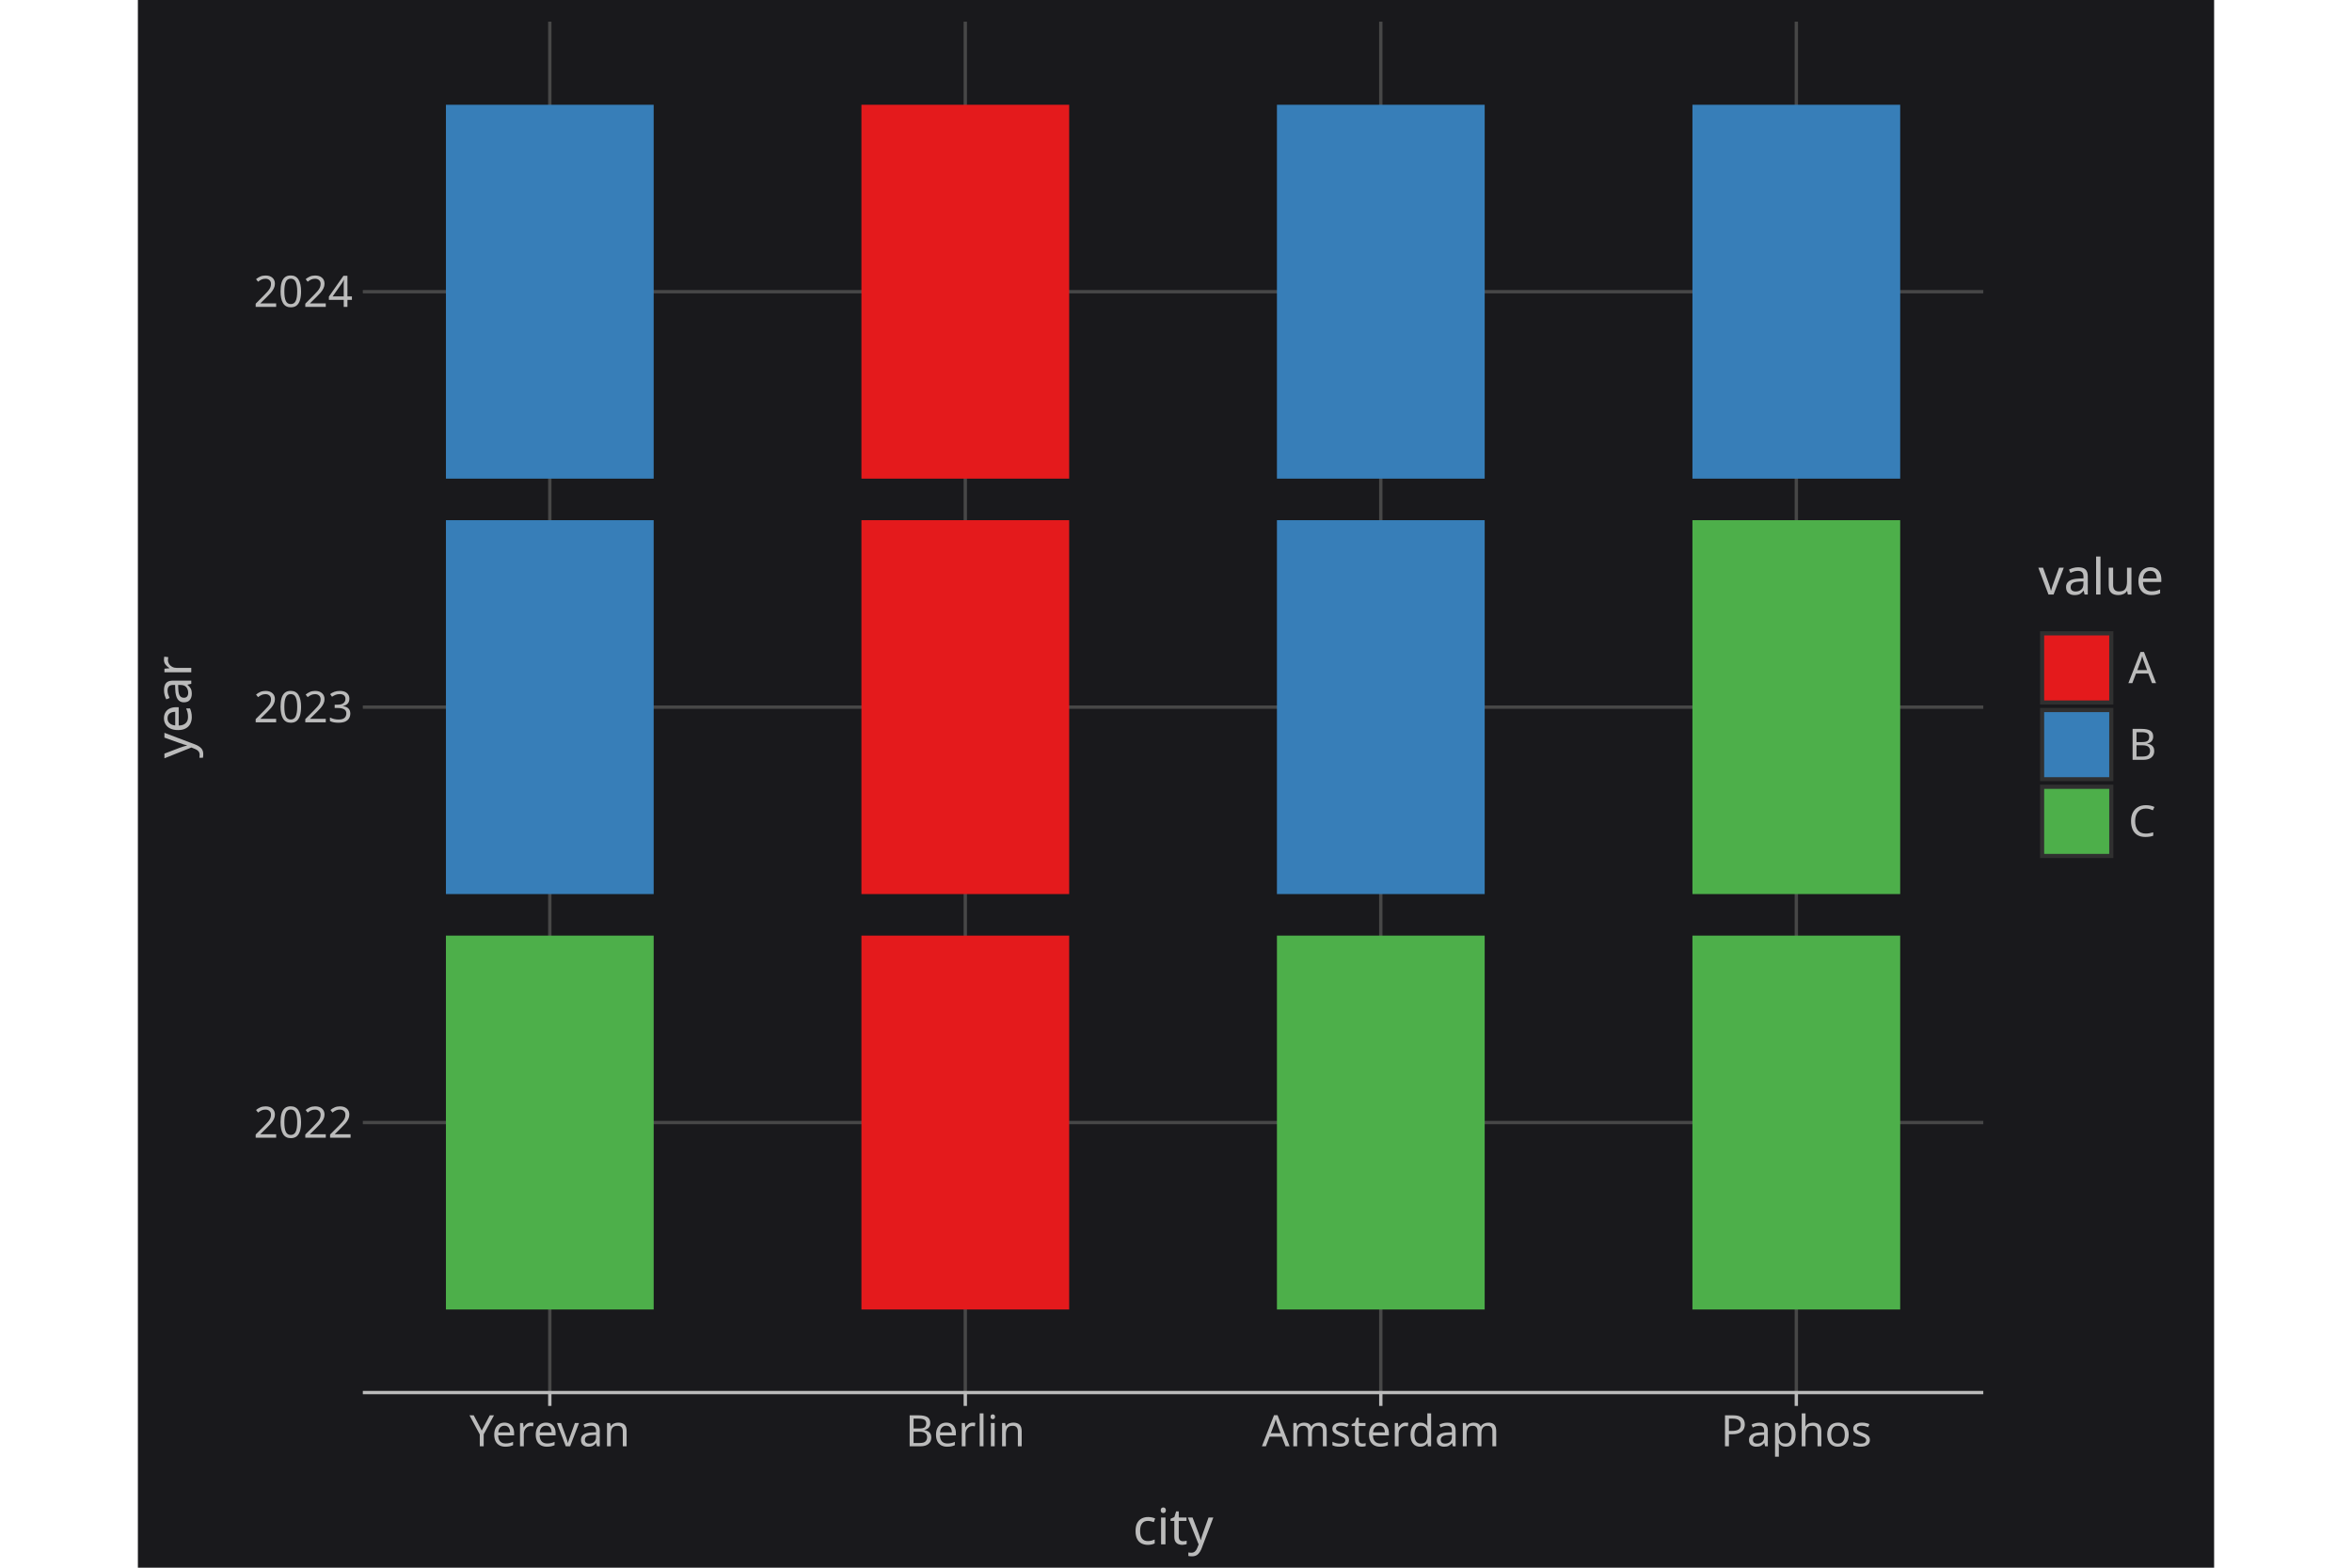
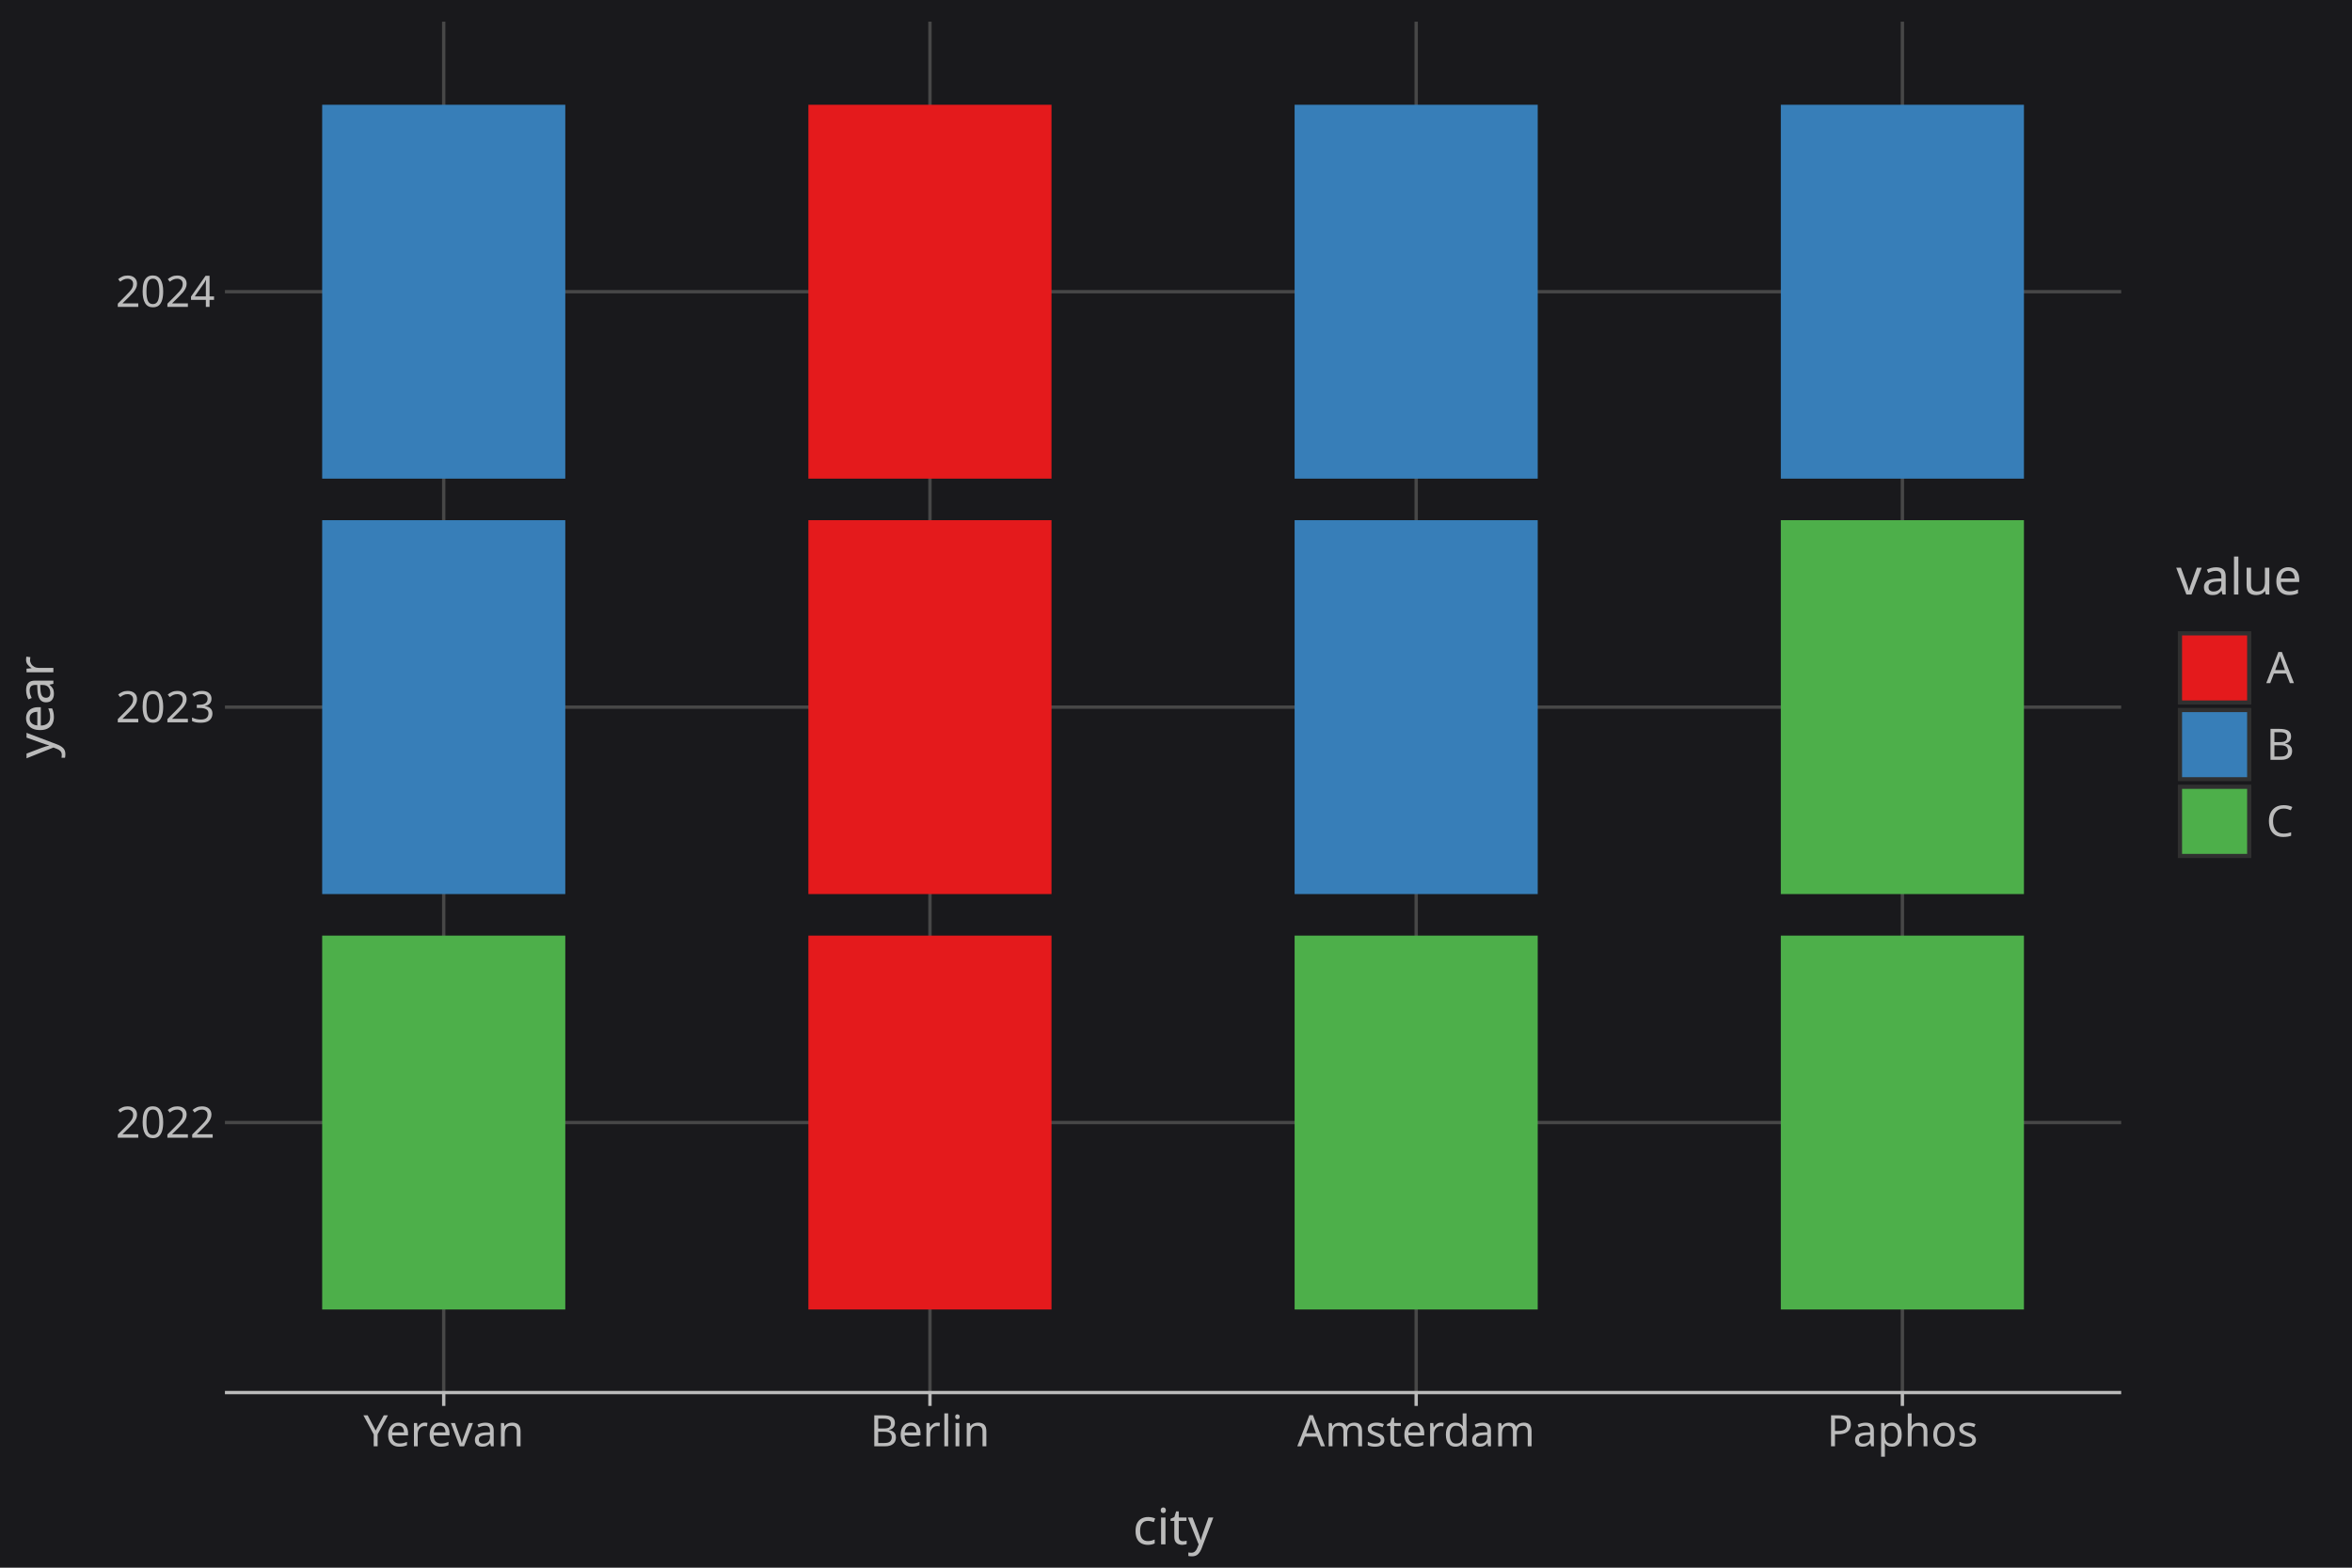
<svg xmlns="http://www.w3.org/2000/svg" display="block" class="plt-container" width="705.0" height="470.0">
  <style type="text/css">
  .plt-container {
   font-family: Lucida Grande, sans-serif;
   user-select: none;
   -webkit-user-select: none;
   -moz-user-select: none;
   -ms-user-select: none;
}
text {
   text-rendering: optimizeLegibility;
}
#xXxprefixXx0 .plot-title {
   fill: #bbbbbb;
   font-family: Lucida Grande, sans-serif;
   font-size: 16.0px;
   font-weight: normal;
   font-style: normal;   
}
#xXxprefixXx0 .plot-subtitle {
   fill: #bbbbbb;
   font-family: Lucida Grande, sans-serif;
   font-size: 15.0px;
   font-weight: normal;
   font-style: normal;   
}
#xXxprefixXx0 .plot-caption {
   fill: #bbbbbb;
   font-family: Lucida Grande, sans-serif;
   font-size: 13.0px;
   font-weight: normal;
   font-style: normal;   
}
#xXxprefixXx0 .legend-title {
   fill: #bbbbbb;
   font-family: Lucida Grande, sans-serif;
   font-size: 15.0px;
   font-weight: normal;
   font-style: normal;   
}
#xXxprefixXx0 .legend-item {
   fill: #bbbbbb;
   font-family: Lucida Grande, sans-serif;
   font-size: 13.0px;
   font-weight: normal;
   font-style: normal;   
}
#xXxprefixXx0 .axis-title-x {
   fill: #bbbbbb;
   font-family: Lucida Grande, sans-serif;
   font-size: 15.0px;
   font-weight: normal;
   font-style: normal;   
}
#xXxprefixXx0 .axis-text-x {
   fill: #bbbbbb;
   font-family: Lucida Grande, sans-serif;
   font-size: 13.0px;
   font-weight: normal;
   font-style: normal;   
}
#xXxprefixXx2 .axis-tooltip-text-x {
   fill: #303030;
   font-family: Lucida Grande, sans-serif;
   font-size: 13.0px;
   font-weight: normal;
   font-style: normal;   
}
#xXxprefixXx0 .axis-title-y {
   fill: #bbbbbb;
   font-family: Lucida Grande, sans-serif;
   font-size: 15.0px;
   font-weight: normal;
   font-style: normal;   
}
#xXxprefixXx0 .axis-text-y {
   fill: #bbbbbb;
   font-family: Lucida Grande, sans-serif;
   font-size: 13.0px;
   font-weight: normal;
   font-style: normal;   
}
#xXxprefixXx2 .axis-tooltip-text-y {
   fill: #303030;
   font-family: Lucida Grande, sans-serif;
   font-size: 13.0px;
   font-weight: normal;
   font-style: normal;   
}
#xXxprefixXx0 .facet-strip-text-x {
   fill: #bbbbbb;
   font-family: Lucida Grande, sans-serif;
   font-size: 13.0px;
   font-weight: normal;
   font-style: normal;   
}
#xXxprefixXx0 .facet-strip-text-y {
   fill: #bbbbbb;
   font-family: Lucida Grande, sans-serif;
   font-size: 13.0px;
   font-weight: normal;
   font-style: normal;   
}
#xXxprefixXx2 .tooltip-text {
   fill: #bbbbbb;
   font-family: Lucida Grande, sans-serif;
   font-size: 13.0px;
   font-weight: normal;
   font-style: normal;   
}
#xXxprefixXx2 .tooltip-title {
   fill: #bbbbbb;
   font-family: Lucida Grande, sans-serif;
   font-size: 13.0px;
   font-weight: bold;
   font-style: normal;   
}
#xXxprefixXx2 .tooltip-label {
   fill: #bbbbbb;
   font-family: Lucida Grande, sans-serif;
   font-size: 13.0px;
   font-weight: bold;
   font-style: normal;   
}

  </style>
  <g id="xXxprefixXx0">
-     <path fill-rule="evenodd" fill="rgb(25,25,28)" fill-opacity="1.0" d="M41.331 0.0 L41.331 470.0 L663.669 470.0 L663.669 0.0 Z">
+     <path fill-rule="evenodd" fill="rgb(25,25,28)" fill-opacity="1.0" d="M0.0 0.0 L0.0 470.0 L705.0 470.0 L705.0 0.0 Z">
    </path>
-     <g transform="translate(70.83136 6.5 ) ">
+     <g transform="translate(29.5 6.5 ) ">
      <g>
        <g transform="translate(37.92242 0.0 ) ">
          <g>
-             <line x1="56.045" y1="0.0" x2="56.045" y2="411.0" stroke="rgb(71,71,71)" stroke-opacity="1.0" stroke-width="1.0" fill="none">
-             </line>
-             <line x1="180.591" y1="0.0" x2="180.591" y2="411.0" stroke="rgb(71,71,71)" stroke-opacity="1.0" stroke-width="1.0" fill="none">
-             </line>
-             <line x1="305.136" y1="0.0" x2="305.136" y2="411.0" stroke="rgb(71,71,71)" stroke-opacity="1.0" stroke-width="1.0" fill="none">
-             </line>
-             <line x1="429.682" y1="0.0" x2="429.682" y2="411.0" stroke="rgb(71,71,71)" stroke-opacity="1.0" stroke-width="1.0" fill="none">
+             <line x1="65.583" y1="0.0" x2="65.583" y2="411.0" stroke="rgb(71,71,71)" stroke-opacity="1.0" stroke-width="1.0" fill="none">
+             </line>
+             <line x1="211.324" y1="0.0" x2="211.324" y2="411.0" stroke="rgb(71,71,71)" stroke-opacity="1.0" stroke-width="1.0" fill="none">
+             </line>
+             <line x1="357.066" y1="0.0" x2="357.066" y2="411.0" stroke="rgb(71,71,71)" stroke-opacity="1.0" stroke-width="1.0" fill="none">
+             </line>
+             <line x1="502.807" y1="0.0" x2="502.807" y2="411.0" stroke="rgb(71,71,71)" stroke-opacity="1.0" stroke-width="1.0" fill="none">
            </line>
          </g>
        </g>
        <g transform="translate(37.92242 0.0 ) ">
          <g>
-             <line x1="0.0" y1="330.045" x2="485.727" y2="330.045" stroke="rgb(71,71,71)" stroke-opacity="1.0" stroke-width="1.0" fill="none">
-             </line>
-             <line x1="0.0" y1="205.5" x2="485.727" y2="205.5" stroke="rgb(71,71,71)" stroke-opacity="1.0" stroke-width="1.0" fill="none">
-             </line>
-             <line x1="0.0" y1="80.955" x2="485.727" y2="80.955" stroke="rgb(71,71,71)" stroke-opacity="1.0" stroke-width="1.0" fill="none">
+             <line x1="0.0" y1="330.045" x2="568.39" y2="330.045" stroke="rgb(71,71,71)" stroke-opacity="1.0" stroke-width="1.0" fill="none">
+             </line>
+             <line x1="0.0" y1="205.5" x2="568.39" y2="205.5" stroke="rgb(71,71,71)" stroke-opacity="1.0" stroke-width="1.0" fill="none">
+             </line>
+             <line x1="0.0" y1="80.955" x2="568.39" y2="80.955" stroke="rgb(71,71,71)" stroke-opacity="1.0" stroke-width="1.0" fill="none">
            </line>
          </g>
        </g>
        <g transform="translate(37.92242 411.0 ) ">
-           <g transform="translate(56.04545 0.0 ) ">
+           <g transform="translate(65.58346 0.0 ) ">
            <line stroke-width="1.0" stroke="rgb(187,187,187)" stroke-opacity="1.0" x2="0.0" y2="4.0">
            </line>
            <g transform="translate(0.0 7.0 ) ">
              <text class="axis-text-x" text-anchor="middle" dy="0.7em">
                <tspan>Yerevan</tspan>
              </text>
            </g>
          </g>
-           <g transform="translate(180.5909 0.0 ) ">
+           <g transform="translate(211.3245 0.0 ) ">
            <line stroke-width="1.0" stroke="rgb(187,187,187)" stroke-opacity="1.0" x2="0.0" y2="4.0">
            </line>
            <g transform="translate(0.0 7.0 ) ">
              <text class="axis-text-x" text-anchor="middle" dy="0.7em">
                <tspan>Berlin</tspan>
              </text>
            </g>
          </g>
-           <g transform="translate(305.1364 0.0 ) ">
+           <g transform="translate(357.0655 0.0 ) ">
            <line stroke-width="1.0" stroke="rgb(187,187,187)" stroke-opacity="1.0" x2="0.0" y2="4.0">
            </line>
            <g transform="translate(0.0 7.0 ) ">
              <text class="axis-text-x" text-anchor="middle" dy="0.7em">
                <tspan>Amsterdam</tspan>
              </text>
            </g>
          </g>
-           <g transform="translate(429.6818 0.0 ) ">
+           <g transform="translate(502.8065 0.0 ) ">
            <line stroke-width="1.0" stroke="rgb(187,187,187)" stroke-opacity="1.0" x2="0.0" y2="4.0">
            </line>
            <g transform="translate(0.0 7.0 ) ">
              <text class="axis-text-x" text-anchor="middle" dy="0.7em">
                <tspan>Paphos</tspan>
              </text>
            </g>
          </g>
-           <line x1="0.0" y1="0.0" x2="485.727" y2="0.0" stroke-width="1.0" stroke="rgb(187,187,187)" stroke-opacity="1.0">
+           <line x1="0.0" y1="0.0" x2="568.39" y2="0.0" stroke-width="1.0" stroke="rgb(187,187,187)" stroke-opacity="1.0">
          </line>
        </g>
        <g transform="translate(37.92242 0.0 ) ">
          <g transform="translate(0.0 330.0455 ) ">
            <g transform="translate(-3.0 0.0 ) ">
              <text class="axis-text-y" text-anchor="end" dy="0.35em">
                <tspan>2022</tspan>
              </text>
            </g>
          </g>
          <g transform="translate(0.0 205.5 ) ">
            <g transform="translate(-3.0 0.0 ) ">
              <text class="axis-text-y" text-anchor="end" dy="0.35em">
                <tspan>2023</tspan>
              </text>
            </g>
          </g>
          <g transform="translate(0.0 80.95455 ) ">
            <g transform="translate(-3.0 0.0 ) ">
              <text class="axis-text-y" text-anchor="end" dy="0.35em">
                <tspan>2024</tspan>
              </text>
            </g>
          </g>
        </g>
      </g>
-       <g clip-path="url(#xXxprefixXx1)" clip-bounds-jfx="[rect (37.922, 0.0), (485.727, 411.0)]">
+       <g clip-path="url(#xXxprefixXx1)" clip-bounds-jfx="[rect (37.922, 0.0), (568.39, 411.0)]">
        <g transform="translate(37.92242 0.0 ) ">
          <g>
            <g>
              <g>
                <g>
-                   <rect fill="#4daf4a" stroke="#303030" stroke-width="0.0" x="24.909" y="274.0" height="112.091" width="62.273" />
-                   <rect fill="#377eb8" stroke="#303030" stroke-width="0.0" x="24.909" y="149.455" height="112.091" width="62.273" />
-                   <rect fill="#377eb8" stroke="#303030" stroke-width="0.0" x="24.909" y="24.909" height="112.091" width="62.273" />
-                   <rect fill="#e41a1c" stroke="#303030" stroke-width="0.0" x="149.455" y="274.0" height="112.091" width="62.273" />
-                   <rect fill="#e41a1c" stroke="#303030" stroke-width="0.0" x="149.455" y="149.455" height="112.091" width="62.273" />
-                   <rect fill="#e41a1c" stroke="#303030" stroke-width="0.0" x="149.455" y="24.909" height="112.091" width="62.273" />
-                   <rect fill="#4daf4a" stroke="#303030" stroke-width="0.0" x="274.0" y="274.0" height="112.091" width="62.273" />
-                   <rect fill="#377eb8" stroke="#303030" stroke-width="0.0" x="274.0" y="149.455" height="112.091" width="62.273" />
-                   <rect fill="#377eb8" stroke="#303030" stroke-width="0.0" x="274.0" y="24.909" height="112.091" width="62.273" />
-                   <rect fill="#4daf4a" stroke="#303030" stroke-width="0.0" x="398.545" y="274.0" height="112.091" width="62.273" />
-                   <rect fill="#4daf4a" stroke="#303030" stroke-width="0.0" x="398.545" y="149.455" height="112.091" width="62.273" />
-                   <rect fill="#377eb8" stroke="#303030" stroke-width="0.0" x="398.545" y="24.909" height="112.091" width="62.273" />
+                   <rect fill="#4daf4a" stroke="#303030" stroke-width="0.0" x="29.148" y="274.0" height="112.091" width="72.871" />
+                   <rect fill="#377eb8" stroke="#303030" stroke-width="0.0" x="29.148" y="149.455" height="112.091" width="72.871" />
+                   <rect fill="#377eb8" stroke="#303030" stroke-width="0.0" x="29.148" y="24.909" height="112.091" width="72.871" />
+                   <rect fill="#e41a1c" stroke="#303030" stroke-width="0.0" x="174.889" y="274.0" height="112.091" width="72.871" />
+                   <rect fill="#e41a1c" stroke="#303030" stroke-width="0.0" x="174.889" y="149.455" height="112.091" width="72.871" />
+                   <rect fill="#e41a1c" stroke="#303030" stroke-width="0.0" x="174.889" y="24.909" height="112.091" width="72.871" />
+                   <rect fill="#4daf4a" stroke="#303030" stroke-width="0.0" x="320.63" y="274.0" height="112.091" width="72.871" />
+                   <rect fill="#377eb8" stroke="#303030" stroke-width="0.0" x="320.63" y="149.455" height="112.091" width="72.871" />
+                   <rect fill="#377eb8" stroke="#303030" stroke-width="0.0" x="320.63" y="24.909" height="112.091" width="72.871" />
+                   <rect fill="#4daf4a" stroke="#303030" stroke-width="0.0" x="466.371" y="274.0" height="112.091" width="72.871" />
+                   <rect fill="#4daf4a" stroke="#303030" stroke-width="0.0" x="466.371" y="149.455" height="112.091" width="72.871" />
+                   <rect fill="#377eb8" stroke="#303030" stroke-width="0.0" x="466.371" y="24.909" height="112.091" width="72.871" />
                </g>
              </g>
            </g>
          </g>
        </g>
        <defs>
          <clipPath id="xXxprefixXx1">
-             <rect x="37.922" y="0.0" width="485.727" height="411.0">
+             <rect x="37.922" y="0.0" width="568.39" height="411.0">
            </rect>
          </clipPath>
        </defs>
      </g>
      <g>
      </g>
    </g>
-     <g transform="translate(57.33136 212.0 ) rotate(-90.0 ) ">
+     <g transform="translate(16.0 212.0 ) rotate(-90.0 ) ">
      <text class="axis-title-y" y="0.0" text-anchor="middle">
        <tspan>year</tspan>
      </text>
    </g>
    <g transform="translate(351.6174 463.0 ) ">
      <text class="axis-title-x" y="0.0" text-anchor="middle">
        <tspan>city</tspan>
      </text>
    </g>
-     <g transform="translate(600.9811 156.25 ) ">
+     <g transform="translate(642.3124 156.25 ) ">
      <rect x="5.0" y="5.0" height="101.5" width="52.688" stroke="rgb(187,187,187)" stroke-opacity="1.0" stroke-width="0.0" fill="rgb(25,25,28)" fill-opacity="1.0">
      </rect>
      <g transform="translate(10.0 10.0 ) ">
        <g transform="translate(0.0 12.0 ) ">
          <text class="legend-title" y="0.0">
            <tspan>value</tspan>
          </text>
        </g>
        <g transform="translate(0.0 22.5 ) ">
          <g transform="">
            <g>
              <rect x="0.0" y="0.0" height="23.0" width="23.0" stroke-width="0.0" fill="rgb(25,25,28)" fill-opacity="1.0">
              </rect>
              <g transform="translate(1.0 1.0 ) ">
                <g>
                  <rect x="0.0" y="0.0" height="21.0" width="21.0" stroke="rgb(48,48,48)" stroke-opacity="1.0" fill="rgb(228,26,28)" fill-opacity="1.0" stroke-width="1.5">
                  </rect>
                </g>
              </g>
              <rect x="0.0" y="0.0" height="23.0" width="23.0" stroke="rgb(25,25,28)" stroke-opacity="1.0" stroke-width="1.0" fill-opacity="0.0">
              </rect>
            </g>
            <g transform="translate(26.9903 16.05 ) ">
              <text class="legend-item" y="0.0">
                <tspan>A</tspan>
              </text>
            </g>
          </g>
          <g transform="translate(0.0 23.0 ) ">
            <g>
              <rect x="0.0" y="0.0" height="23.0" width="23.0" stroke-width="0.0" fill="rgb(25,25,28)" fill-opacity="1.0">
              </rect>
              <g transform="translate(1.0 1.0 ) ">
                <g>
                  <rect x="0.0" y="0.0" height="21.0" width="21.0" stroke="rgb(48,48,48)" stroke-opacity="1.0" fill="rgb(55,126,184)" fill-opacity="1.0" stroke-width="1.5">
                  </rect>
                </g>
              </g>
              <rect x="0.0" y="0.0" height="23.0" width="23.0" stroke="rgb(25,25,28)" stroke-opacity="1.0" stroke-width="1.0" fill-opacity="0.0">
              </rect>
            </g>
            <g transform="translate(26.9903 16.05 ) ">
              <text class="legend-item" y="0.0">
                <tspan>B</tspan>
              </text>
            </g>
          </g>
          <g transform="translate(0.0 46.0 ) ">
            <g>
              <rect x="0.0" y="0.0" height="23.0" width="23.0" stroke-width="0.0" fill="rgb(25,25,28)" fill-opacity="1.0">
              </rect>
              <g transform="translate(1.0 1.0 ) ">
                <g>
                  <rect x="0.0" y="0.0" height="21.0" width="21.0" stroke="rgb(48,48,48)" stroke-opacity="1.0" fill="rgb(77,175,74)" fill-opacity="1.0" stroke-width="1.5">
                  </rect>
                </g>
              </g>
              <rect x="0.0" y="0.0" height="23.0" width="23.0" stroke="rgb(25,25,28)" stroke-opacity="1.0" stroke-width="1.0" fill-opacity="0.0">
              </rect>
            </g>
            <g transform="translate(26.9903 16.05 ) ">
              <text class="legend-item" y="0.0">
                <tspan>C</tspan>
              </text>
            </g>
          </g>
        </g>
      </g>
    </g>
-     <path fill="rgb(0,0,0)" fill-opacity="0.0" stroke="rgb(187,187,187)" stroke-opacity="1.0" stroke-width="0.0" d="M41.331 0.0 L41.331 470.0 L663.669 470.0 L663.669 0.0 Z">
+     <path fill="rgb(0,0,0)" fill-opacity="0.0" stroke="rgb(187,187,187)" stroke-opacity="1.0" stroke-width="0.0" d="M0.0 0.0 L0.0 470.0 L705.0 470.0 L705.0 0.0 Z">
    </path>
  </g>
  <g id="xXxprefixXx2">
  </g>
</svg>
